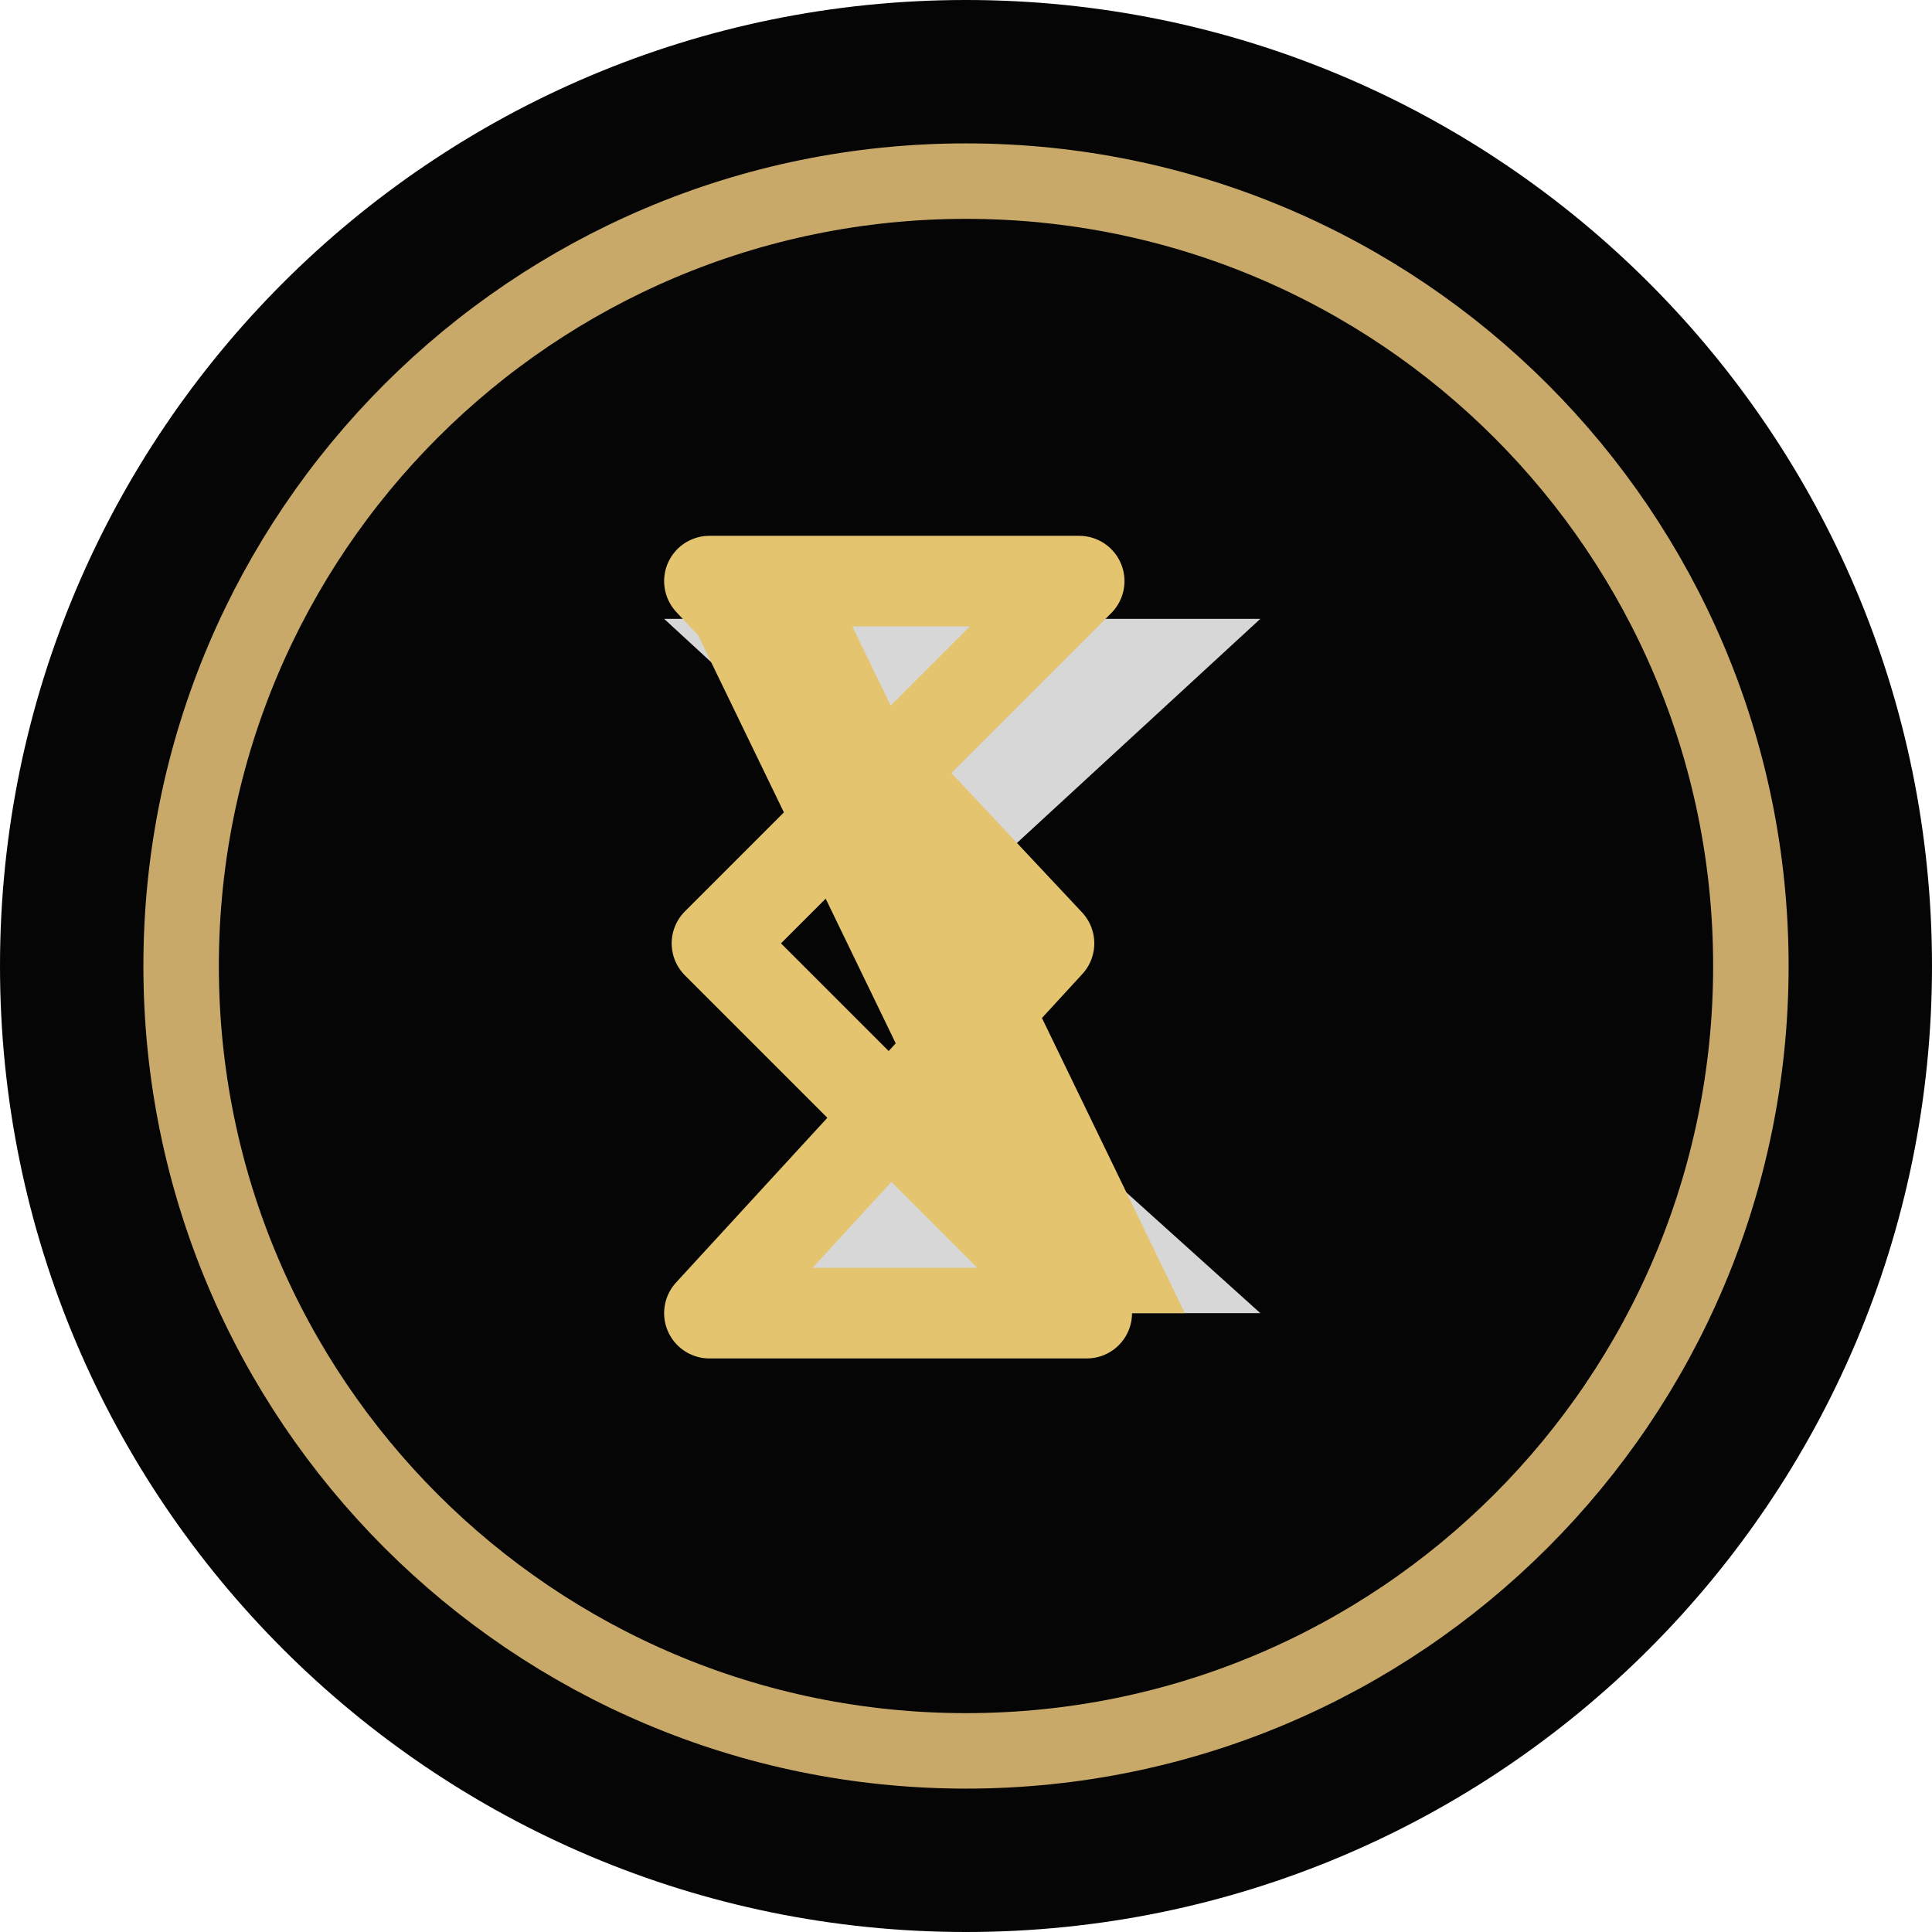
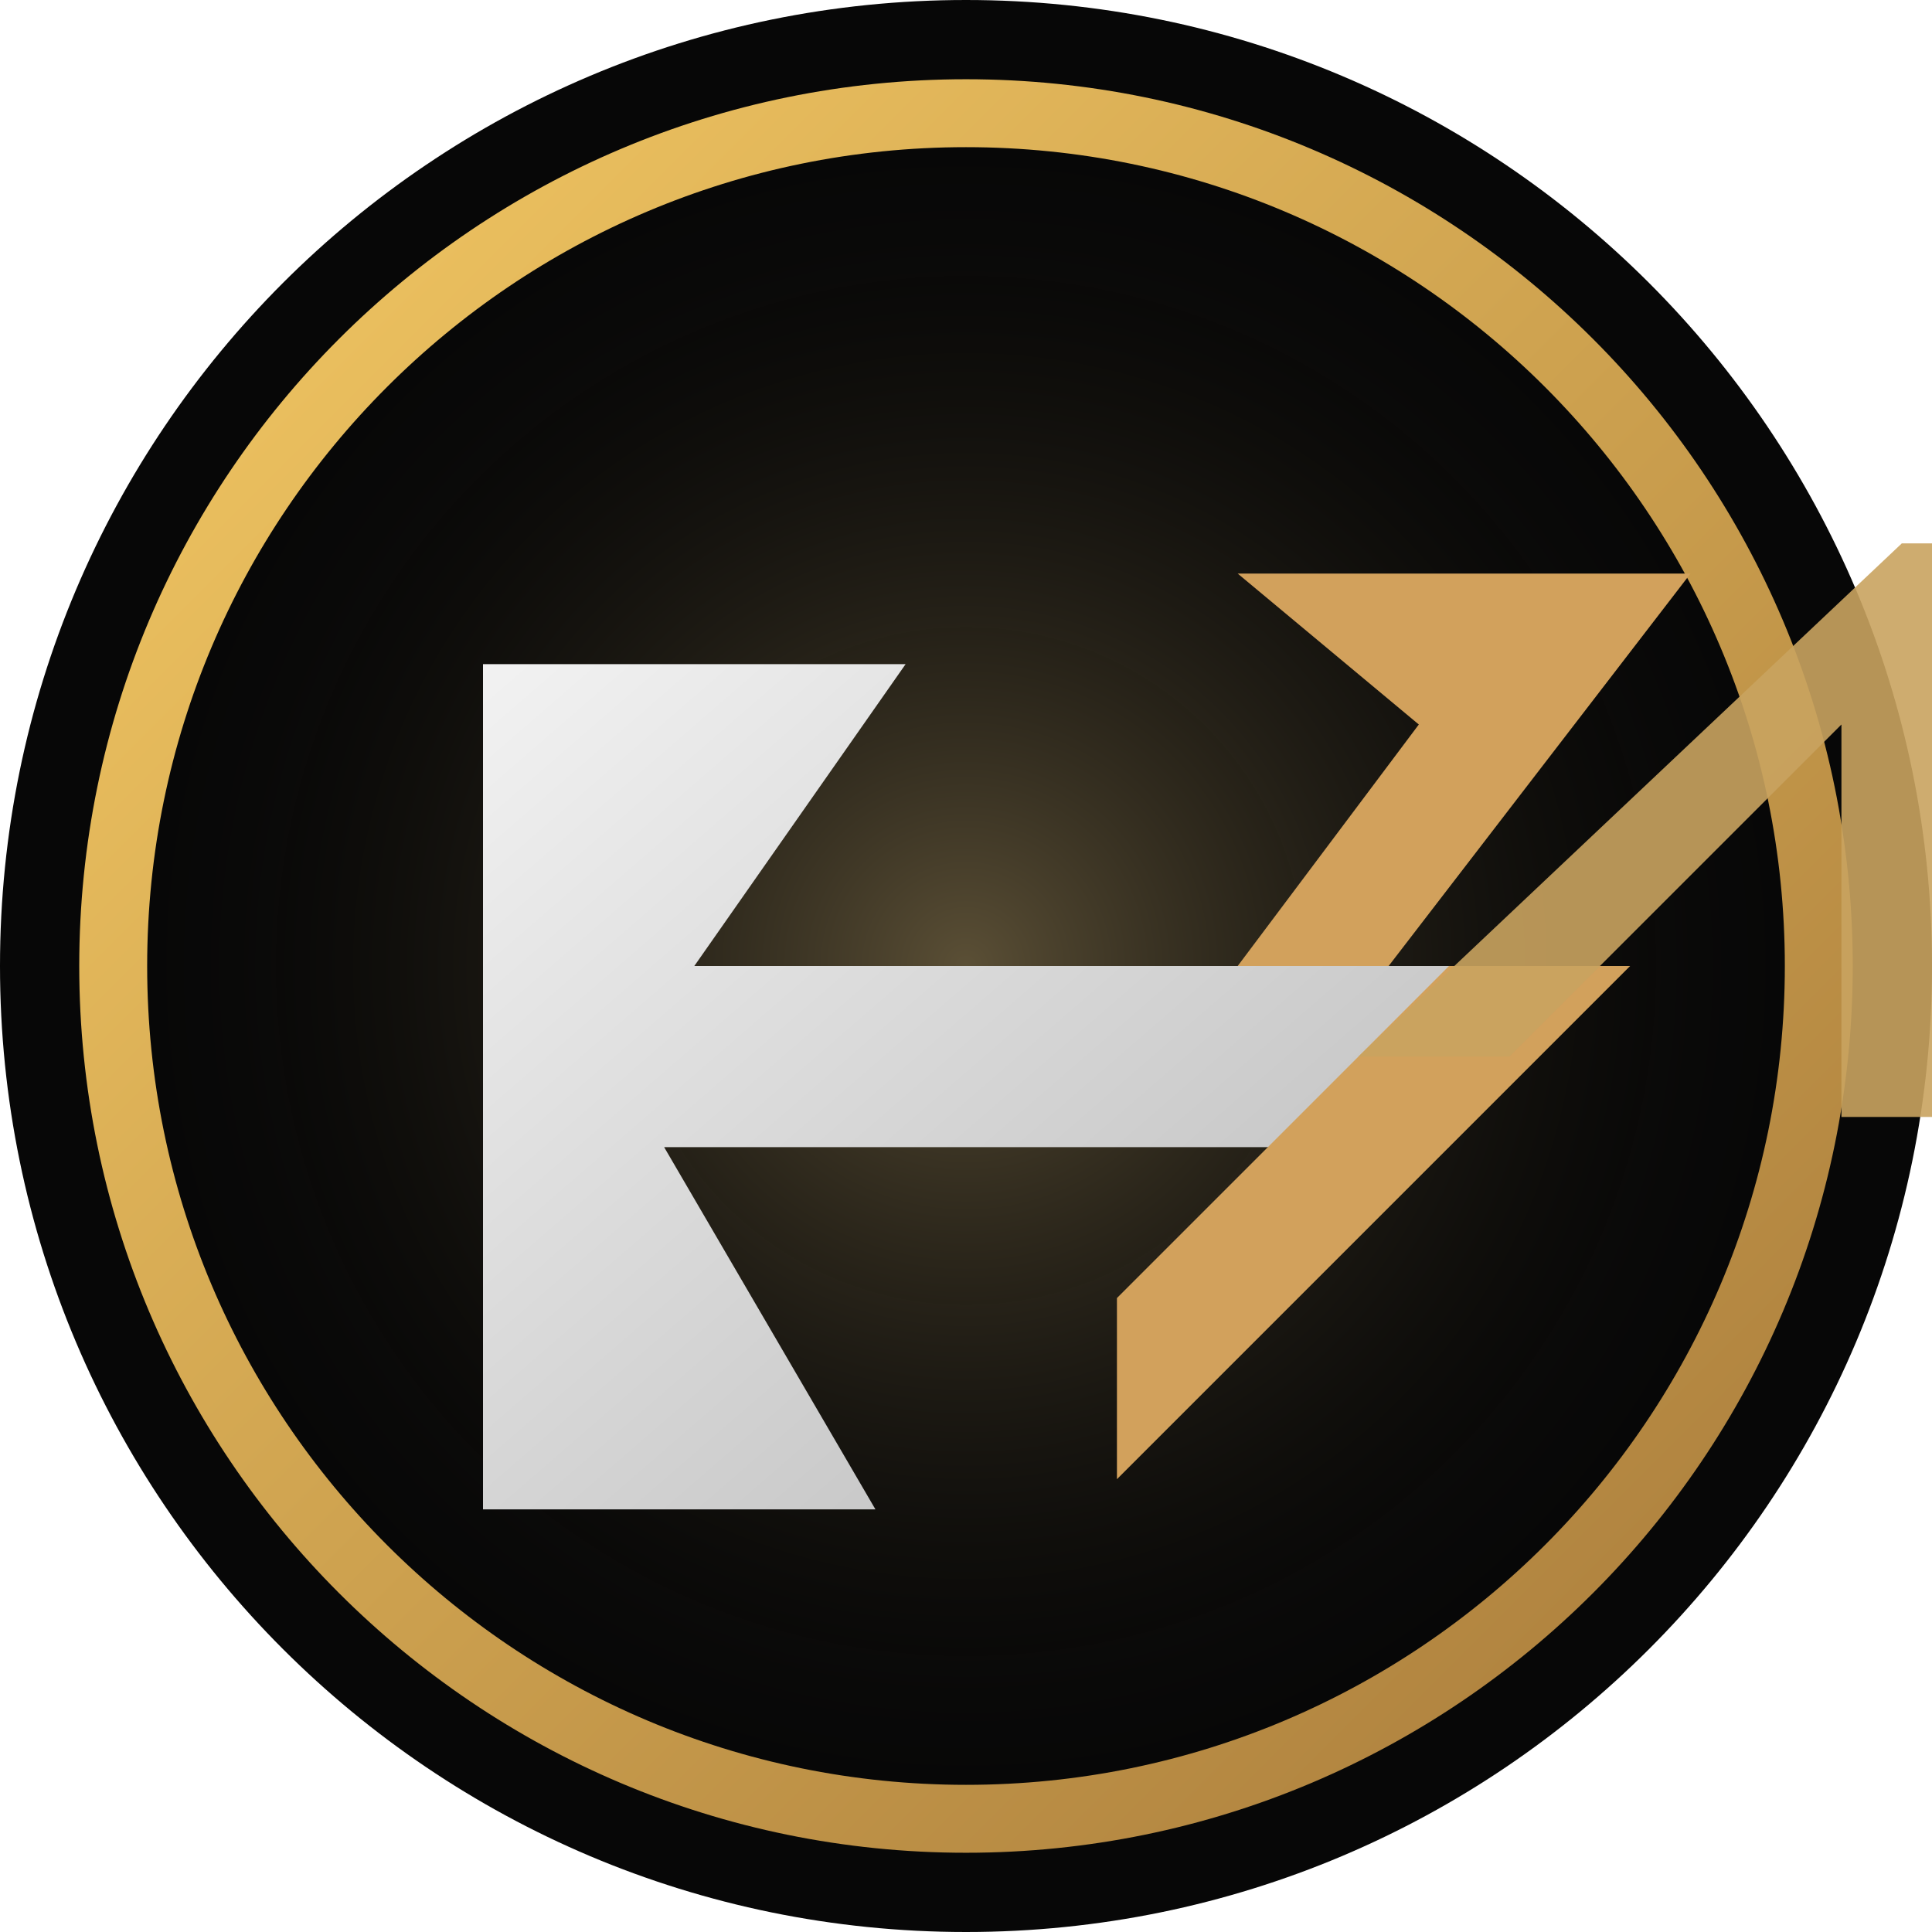
- <svg xmlns="http://www.w3.org/2000/svg" width="512" height="512" viewBox="0 0 512 512" fill="none">
-   <rect width="512" height="512" rx="256" fill="#050505" />
-   <circle cx="256" cy="256" r="208" stroke="#C8A96A" stroke-width="20" />
-   <path d="M176 164H334L233 257L334 348H176L277 257L176 164Z" fill="#D7D7D7" />
-   <path d="M188 154H286L190 250L288 348H188L278 250L188 154Z" stroke="#E4C46E" stroke-width="24" stroke-linejoin="round" />
-   <path d="M180 158H222L314 348H272L180 158Z" fill="#E4C46E" />
+ <svg xmlns="http://www.w3.org/2000/svg" width="512" height="512" viewBox="0 0 512 512">
+   <defs>
+     <radialGradient id="goldGlow" cx="50%" cy="50%" r="55%" fx="50%" fy="50%">
+       <stop offset="0%" stop-color="#F5D48B" stop-opacity="0.35" />
+       <stop offset="100%" stop-color="#000000" stop-opacity="0" />
+     </radialGradient>
+     <linearGradient id="edgeGold" x1="0%" y1="0%" x2="100%" y2="100%">
+       <stop offset="0%" stop-color="#F3C863" />
+       <stop offset="100%" stop-color="#A87B3B" />
+     </linearGradient>
+     <linearGradient id="silverTone" x1="0%" y1="0%" x2="100%" y2="100%">
+       <stop offset="0%" stop-color="#F2F2F2" />
+       <stop offset="100%" stop-color="#B8B8B8" />
+     </linearGradient>
+   </defs>
+   <rect width="512" height="512" rx="256" fill="#070707" />
+   <circle cx="256" cy="256" r="226" fill="none" stroke="url(#edgeGold)" stroke-width="18" />
+   <circle cx="256" cy="256" r="212" fill="url(#goldGlow)" />
+   <g transform="translate(64 64)">
+     <path d="M64 112 L176 112 L120 192 L320 192 L320 240 L112 240 L168 336 L64 336 L64 112 Z" fill="url(#silverTone)" />
+     <path d="M264 88 L384 88 L304 192 L368 192 L232 328 L232 280 L320 192 L264 192 L312 128 L264 88 Z" fill="#D2A15C" />
+     <path d="M296 80 L440 80 L296 216 L336 216 L424 128 L424 232 L472 232 L472 80 L296 80 Z" fill="#C9A35F" opacity="0.9" />
+   </g>
</svg>
